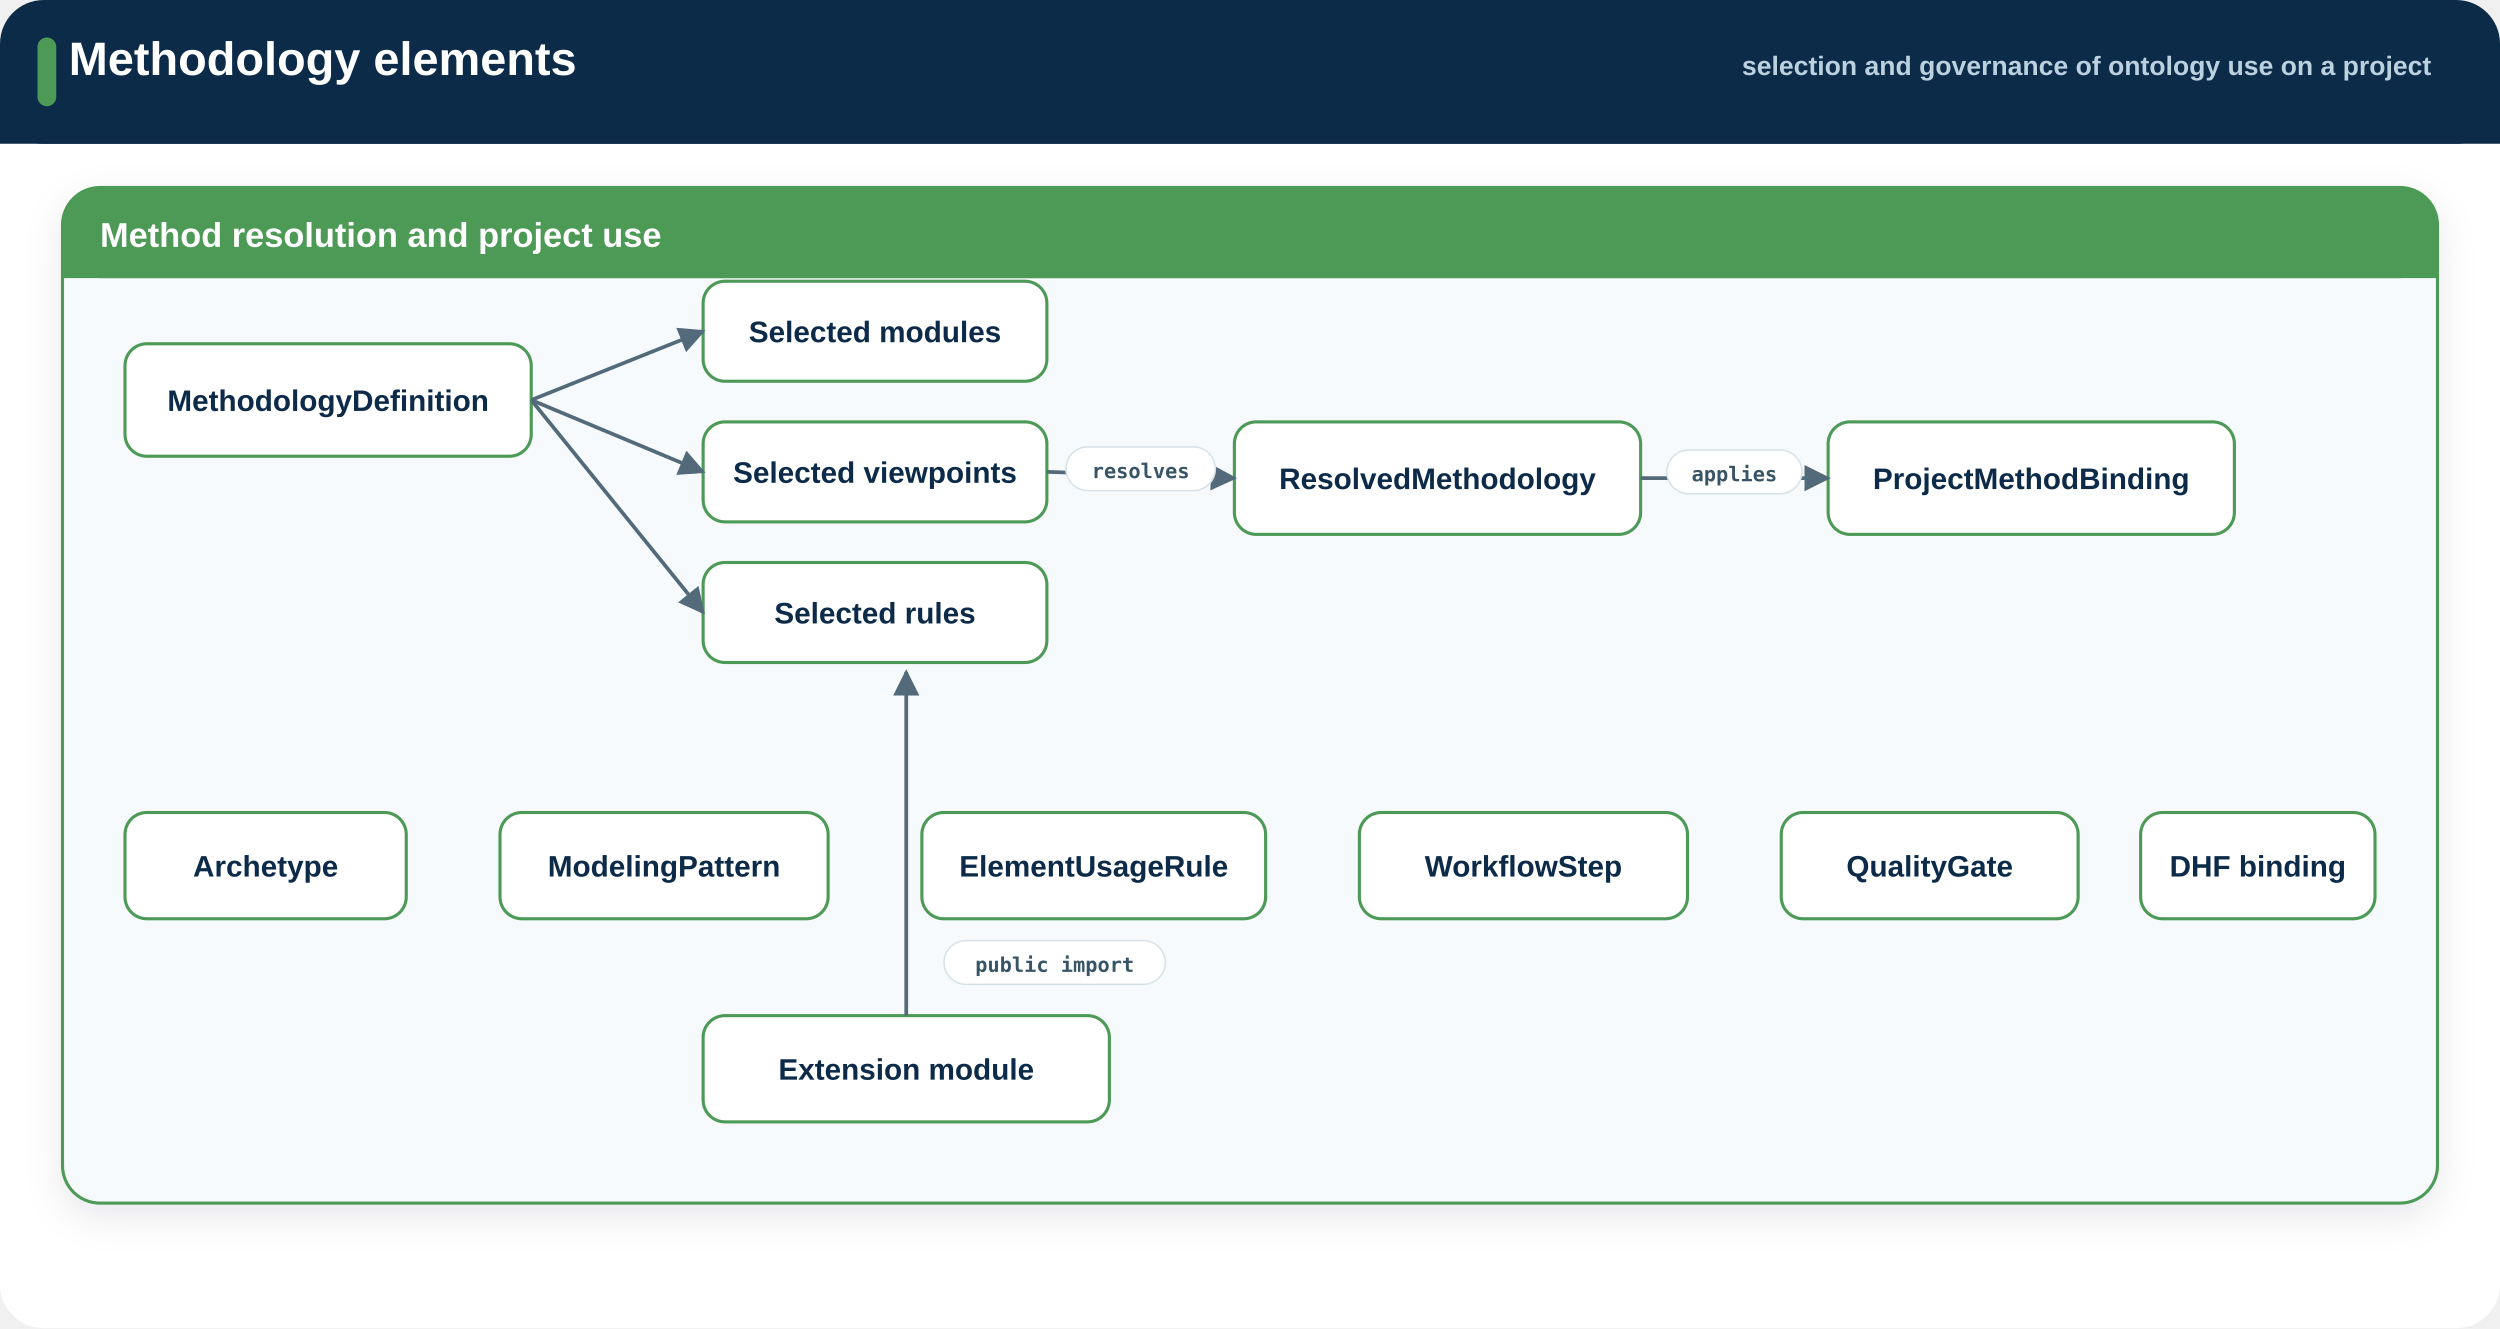
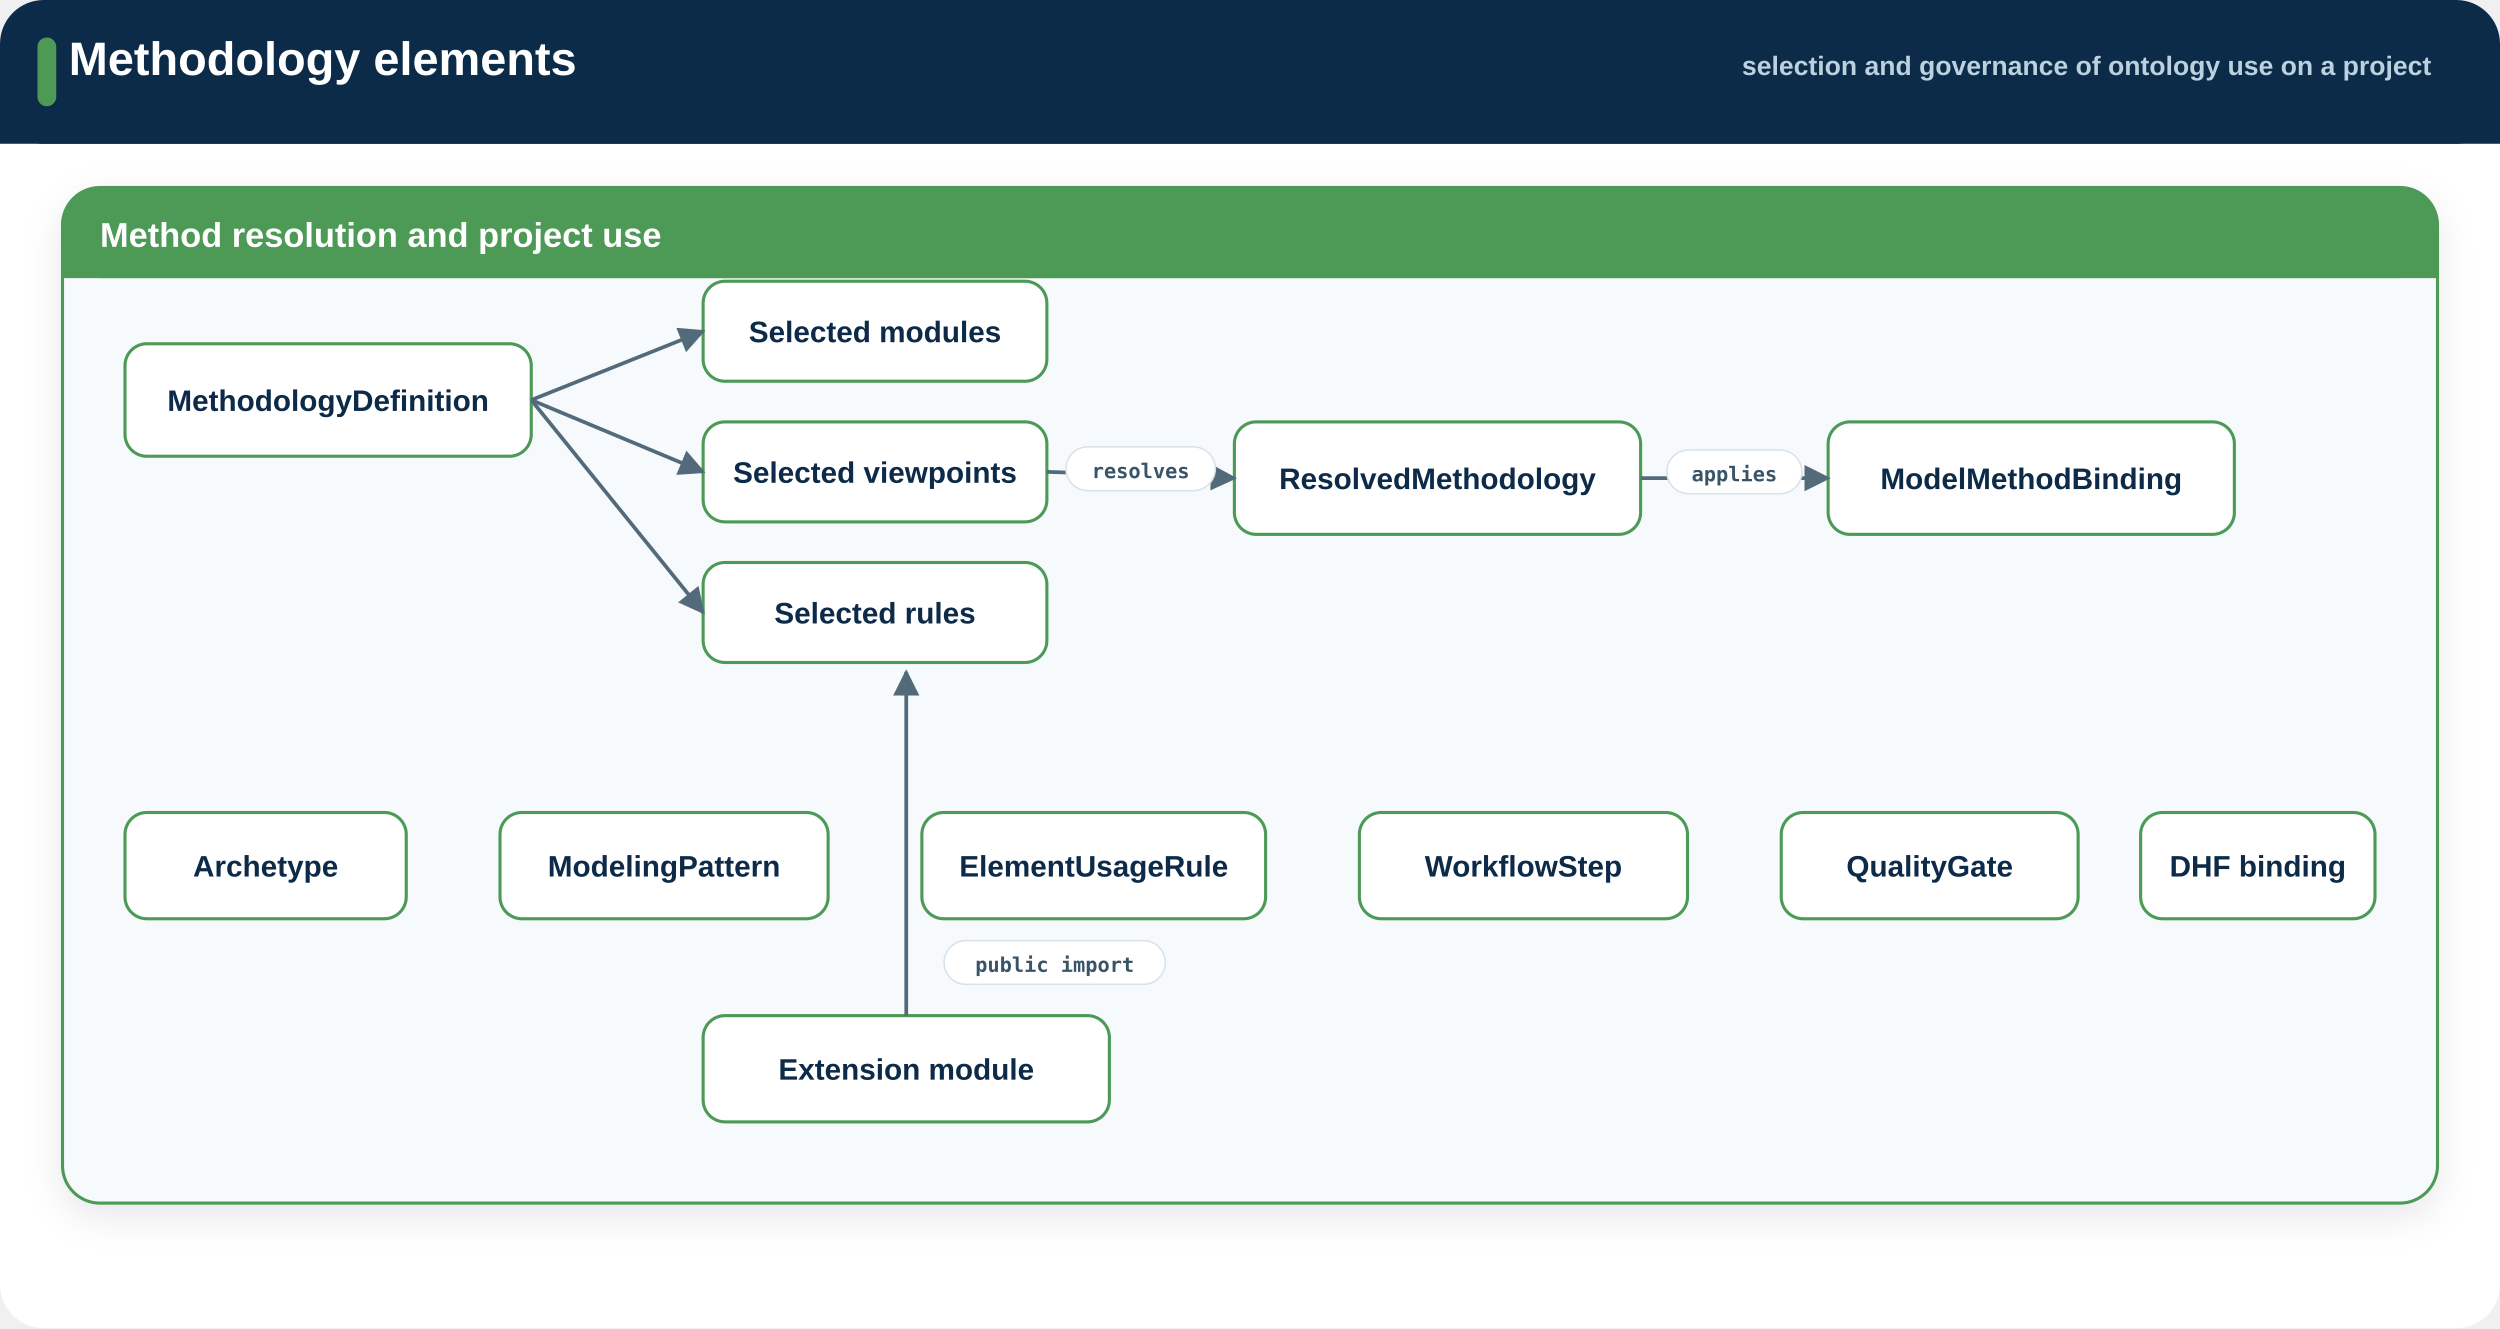
<svg xmlns="http://www.w3.org/2000/svg" width="1600" height="850" viewBox="0 0 1600 850" role="img" aria-labelledby="title desc">
  <defs>
    <marker id="arrow" viewBox="0 0 10 10" refX="9" refY="5" markerWidth="7" markerHeight="7" orient="auto-start-reverse">
      <path d="M 0 0 L 10 5 L 0 10 z" fill="#536b7a" />
    </marker>
    <filter id="shadow" x="-10%" y="-10%" width="120%" height="130%">
      <feDropShadow dx="0" dy="8" stdDeviation="12" flood-color="#0b2b49" flood-opacity=".09" />
    </filter>
  </defs>
  <rect width="1600" height="850" rx="28" fill="#ffffff" />
  <rect x="0" y="0" width="1600" height="92" rx="28" fill="#0b2b49" />
  <rect x="0" y="64" width="1600" height="28" fill="#0b2b49" />
  <text x="44" y="48" text-anchor="start" font-family="Nunito, Arial, sans-serif" font-size="30" font-weight="900" fill="#ffffff">
    <tspan x="44" dy="0">Methodology elements</tspan>
  </text>
  <text x="1556" y="48" text-anchor="end" font-family="Nunito, Arial, sans-serif" font-size="17" font-weight="650" fill="#bcd1df">
    <tspan x="1556" dy="0">selection and governance of ontology use on a project</tspan>
  </text>
  <g filter="url(#shadow)">
    <rect x="40" y="120" width="1520" height="650" rx="24" fill="#f7fafc" stroke="#4d9a57" stroke-width="2" />
    <rect x="40" y="120" width="1520" height="58" rx="24" fill="#4d9a57" />
    <rect x="40" y="154" width="1520" height="24" fill="#4d9a57" />
    <text x="64" y="158" text-anchor="start" font-family="Nunito, Arial, sans-serif" font-size="22" font-weight="850" fill="#ffffff">
      <tspan x="64" dy="0">Method resolution and project use</tspan>
    </text>
    <rect x="80" y="220" width="260" height="72" rx="14" fill="#ffffff" stroke="#4d9a57" stroke-width="2" />
    <text x="210" y="263" text-anchor="middle" font-family="Nunito, Arial, sans-serif" font-size="19" font-weight="750" fill="#0b2b49">
      <tspan x="210" dy="0">MethodologyDefinition</tspan>
    </text>
    <rect x="450" y="180" width="220" height="64" rx="14" fill="#ffffff" stroke="#4d9a57" stroke-width="2" />
    <text x="560" y="219" text-anchor="middle" font-family="Nunito, Arial, sans-serif" font-size="19" font-weight="750" fill="#0b2b49">
      <tspan x="560" dy="0">Selected modules</tspan>
    </text>
    <rect x="450" y="270" width="220" height="64" rx="14" fill="#ffffff" stroke="#4d9a57" stroke-width="2" />
    <text x="560" y="309" text-anchor="middle" font-family="Nunito, Arial, sans-serif" font-size="19" font-weight="750" fill="#0b2b49">
      <tspan x="560" dy="0">Selected viewpoints</tspan>
    </text>
    <rect x="450" y="360" width="220" height="64" rx="14" fill="#ffffff" stroke="#4d9a57" stroke-width="2" />
    <text x="560" y="399" text-anchor="middle" font-family="Nunito, Arial, sans-serif" font-size="19" font-weight="750" fill="#0b2b49">
      <tspan x="560" dy="0">Selected rules</tspan>
    </text>
    <path d="M 340 256 L 450 212" fill="none" stroke="#536b7a" stroke-width="2.4" marker-end="url(#arrow)" />
    <path d="M 340 256 L 450 302" fill="none" stroke="#536b7a" stroke-width="2.4" marker-end="url(#arrow)" />
    <path d="M 340 256 L 450 392" fill="none" stroke="#536b7a" stroke-width="2.4" marker-end="url(#arrow)" />
    <rect x="790" y="270" width="260" height="72" rx="14" fill="#ffffff" stroke="#4d9a57" stroke-width="2" />
    <text x="920" y="313" text-anchor="middle" font-family="Nunito, Arial, sans-serif" font-size="19" font-weight="750" fill="#0b2b49">
      <tspan x="920" dy="0">ResolvedMethodology</tspan>
    </text>
    <path d="M 670 302 L 790 306" fill="none" stroke="#536b7a" stroke-width="2.4" marker-end="url(#arrow)" />
    <rect x="682.2" y="286" width="95.6" height="28" rx="14" fill="#ffffff" stroke="#d8e2e9" />
    <text x="730" y="306" text-anchor="middle" font-family="JetBrains Mono, monospace" font-size="13" font-weight="650" fill="#395467">resolves</text>
    <rect x="1170" y="270" width="260" height="72" rx="14" fill="#ffffff" stroke="#4d9a57" stroke-width="2" />
    <text x="1300" y="313" text-anchor="middle" font-family="Nunito, Arial, sans-serif" font-size="19" font-weight="750" fill="#0b2b49">
-       <tspan x="1300" dy="0">ProjectMethodBinding</tspan>
+       <tspan x="1300" dy="0">ModelMethodBinding</tspan>
    </text>
    <path d="M 1050 306 L 1170 306" fill="none" stroke="#536b7a" stroke-width="2.4" marker-end="url(#arrow)" />
    <rect x="1066.8" y="288" width="86.4" height="28" rx="14" fill="#ffffff" stroke="#d8e2e9" />
    <text x="1110" y="308" text-anchor="middle" font-family="JetBrains Mono, monospace" font-size="13" font-weight="650" fill="#395467">applies</text>
    <rect x="80" y="520" width="180" height="68" rx="14" fill="#ffffff" stroke="#4d9a57" stroke-width="2" />
    <text x="170" y="561" text-anchor="middle" font-family="Nunito, Arial, sans-serif" font-size="19" font-weight="750" fill="#0b2b49">
      <tspan x="170" dy="0">Archetype</tspan>
    </text>
    <rect x="320" y="520" width="210" height="68" rx="14" fill="#ffffff" stroke="#4d9a57" stroke-width="2" />
    <text x="425" y="561" text-anchor="middle" font-family="Nunito, Arial, sans-serif" font-size="19" font-weight="750" fill="#0b2b49">
      <tspan x="425" dy="0">ModelingPattern</tspan>
    </text>
    <rect x="590" y="520" width="220" height="68" rx="14" fill="#ffffff" stroke="#4d9a57" stroke-width="2" />
    <text x="700" y="561" text-anchor="middle" font-family="Nunito, Arial, sans-serif" font-size="19" font-weight="750" fill="#0b2b49">
      <tspan x="700" dy="0">ElementUsageRule</tspan>
    </text>
    <rect x="870" y="520" width="210" height="68" rx="14" fill="#ffffff" stroke="#4d9a57" stroke-width="2" />
    <text x="975" y="561" text-anchor="middle" font-family="Nunito, Arial, sans-serif" font-size="19" font-weight="750" fill="#0b2b49">
      <tspan x="975" dy="0">WorkflowStep</tspan>
    </text>
    <rect x="1140" y="520" width="190" height="68" rx="14" fill="#ffffff" stroke="#4d9a57" stroke-width="2" />
    <text x="1235" y="561" text-anchor="middle" font-family="Nunito, Arial, sans-serif" font-size="19" font-weight="750" fill="#0b2b49">
      <tspan x="1235" dy="0">QualityGate</tspan>
    </text>
    <rect x="1370" y="520" width="150" height="68" rx="14" fill="#ffffff" stroke="#4d9a57" stroke-width="2" />
    <text x="1445" y="561" text-anchor="middle" font-family="Nunito, Arial, sans-serif" font-size="19" font-weight="750" fill="#0b2b49">
      <tspan x="1445" dy="0">DHF binding</tspan>
    </text>
    <rect x="450" y="650" width="260" height="68" rx="14" fill="#ffffff" stroke="#4d9a57" stroke-width="2" />
    <text x="580" y="691" text-anchor="middle" font-family="Nunito, Arial, sans-serif" font-size="19" font-weight="750" fill="#0b2b49">
      <tspan x="580" dy="0">Extension module</tspan>
    </text>
    <path d="M 580 650 L 580 430" fill="none" stroke="#536b7a" stroke-width="2.4" marker-end="url(#arrow)" />
    <rect x="604.2" y="602" width="141.6" height="28" rx="14" fill="#ffffff" stroke="#d8e2e9" />
    <text x="675" y="622" text-anchor="middle" font-family="JetBrains Mono, monospace" font-size="13" font-weight="650" fill="#395467">public import</text>
  </g>
  <rect x="24" y="24" width="12" height="44" rx="6" fill="#4d9a57" />
</svg>
